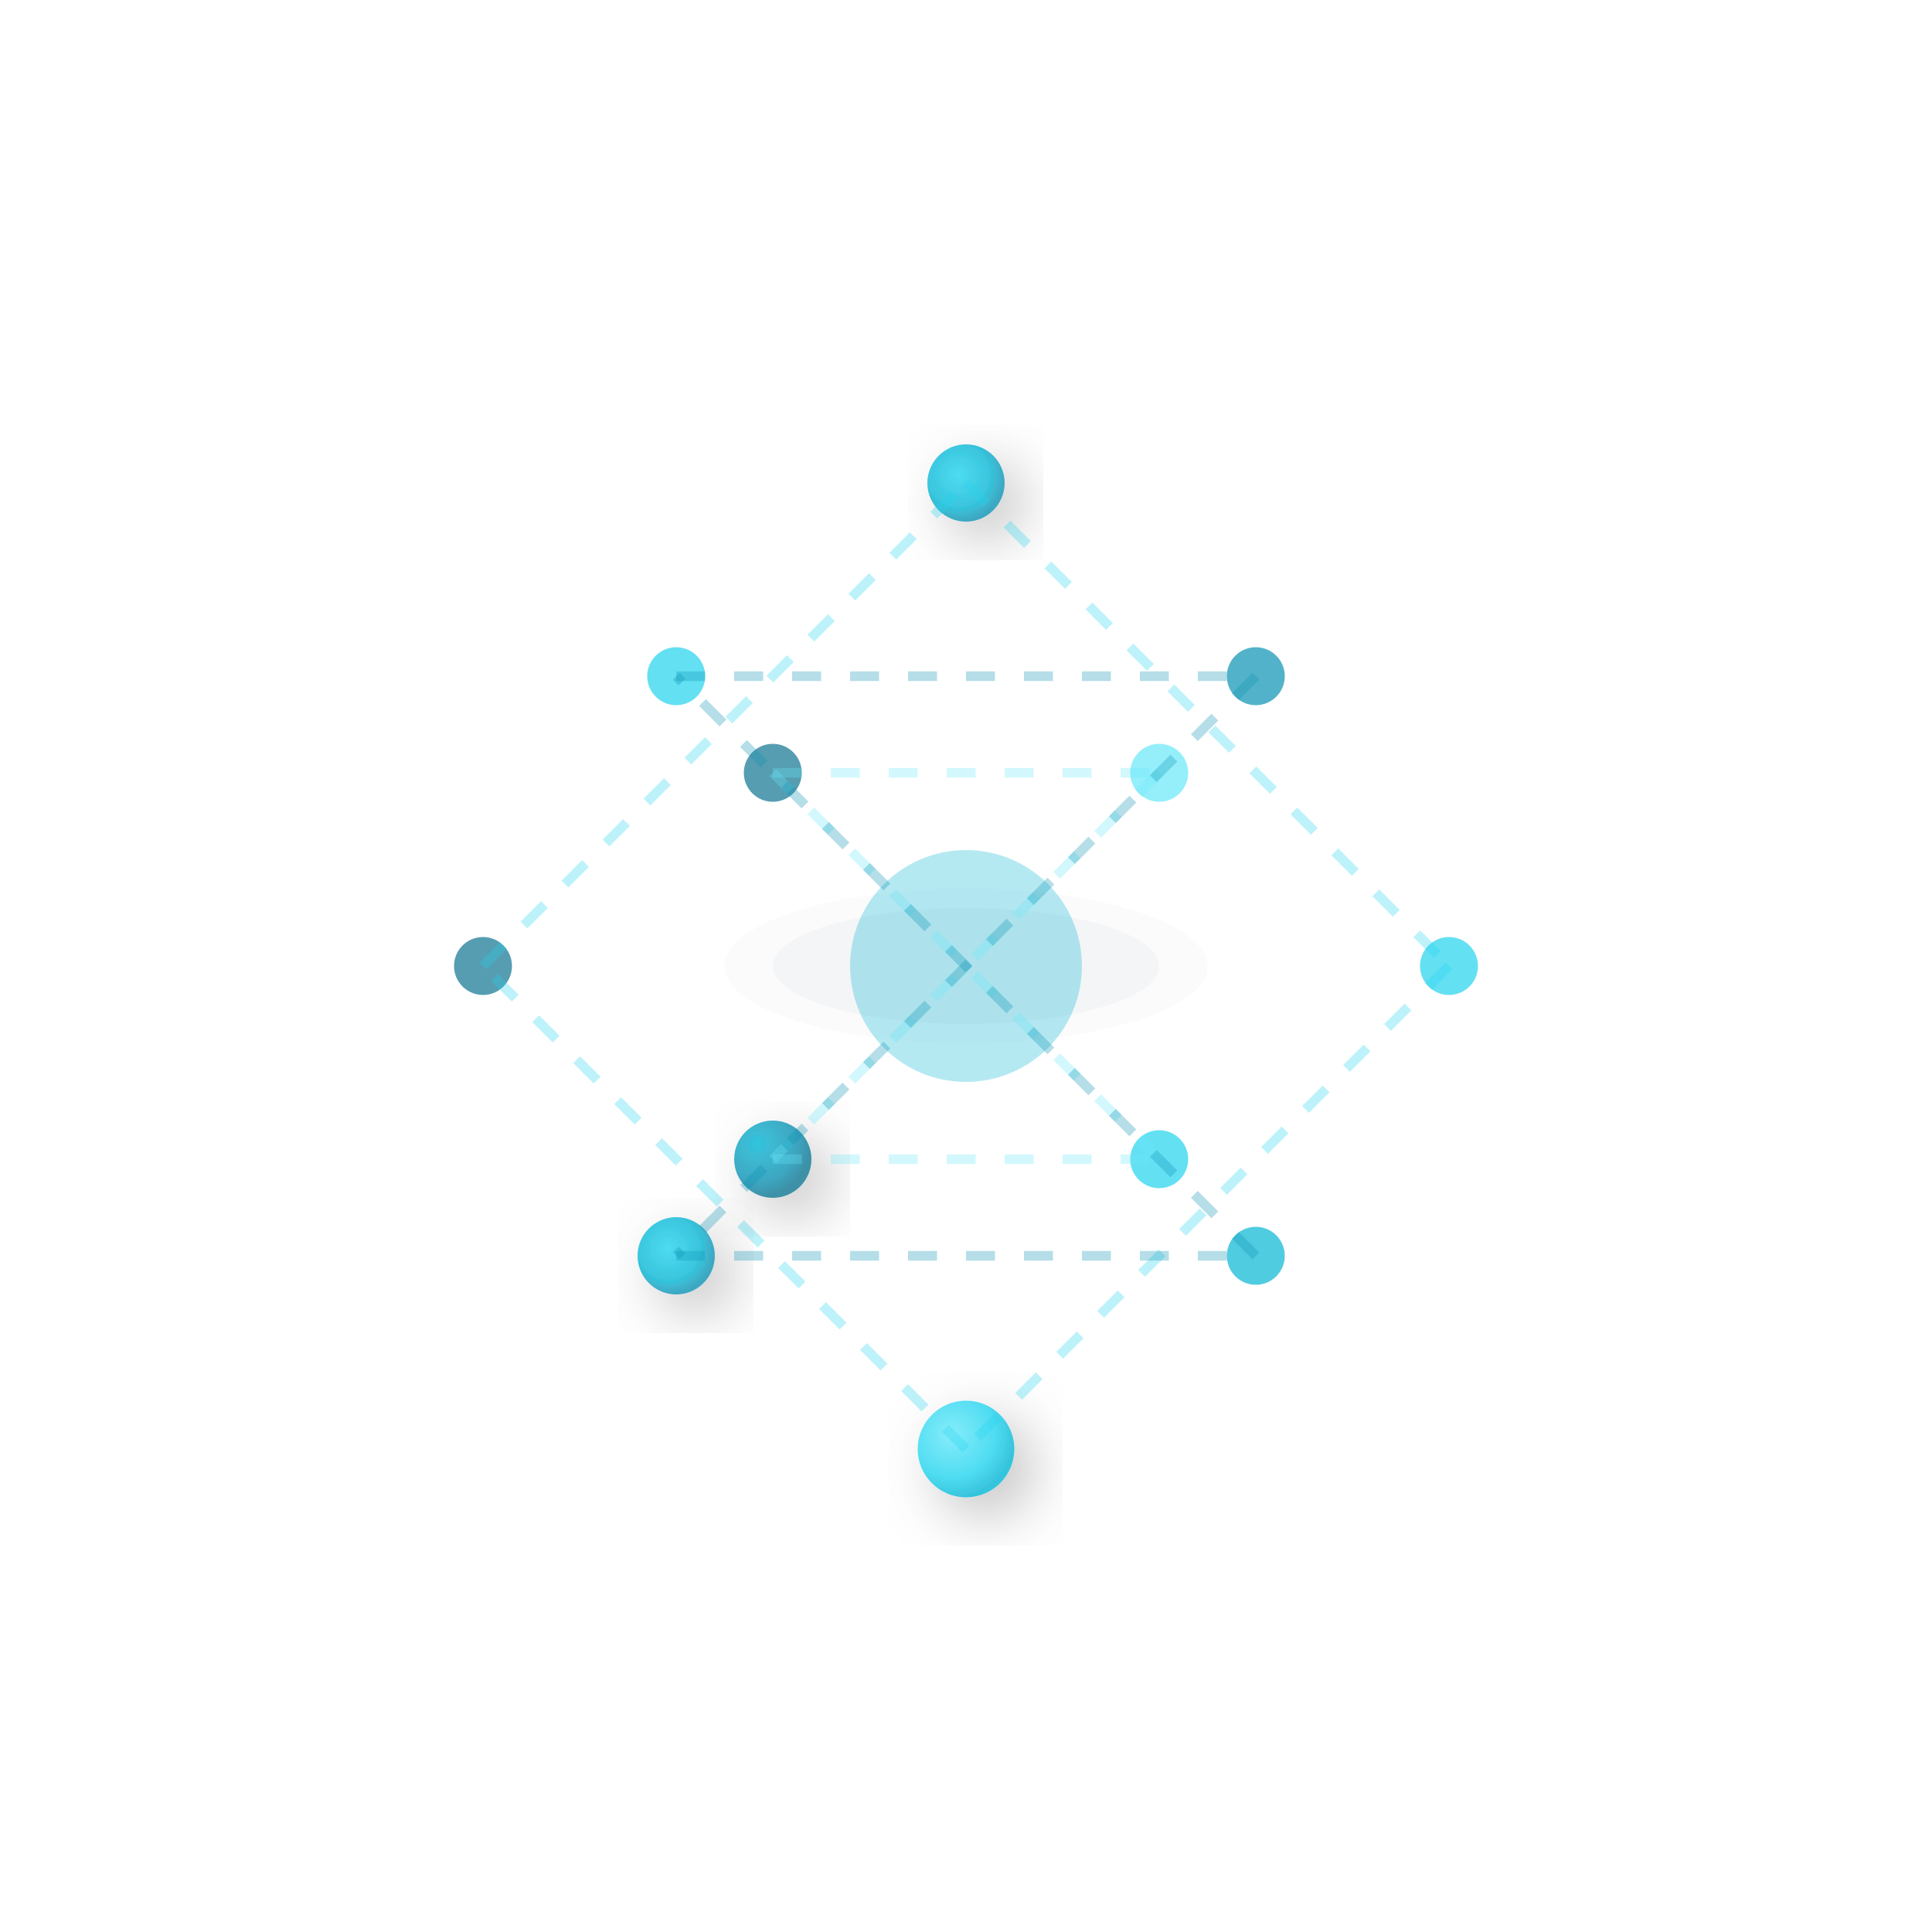
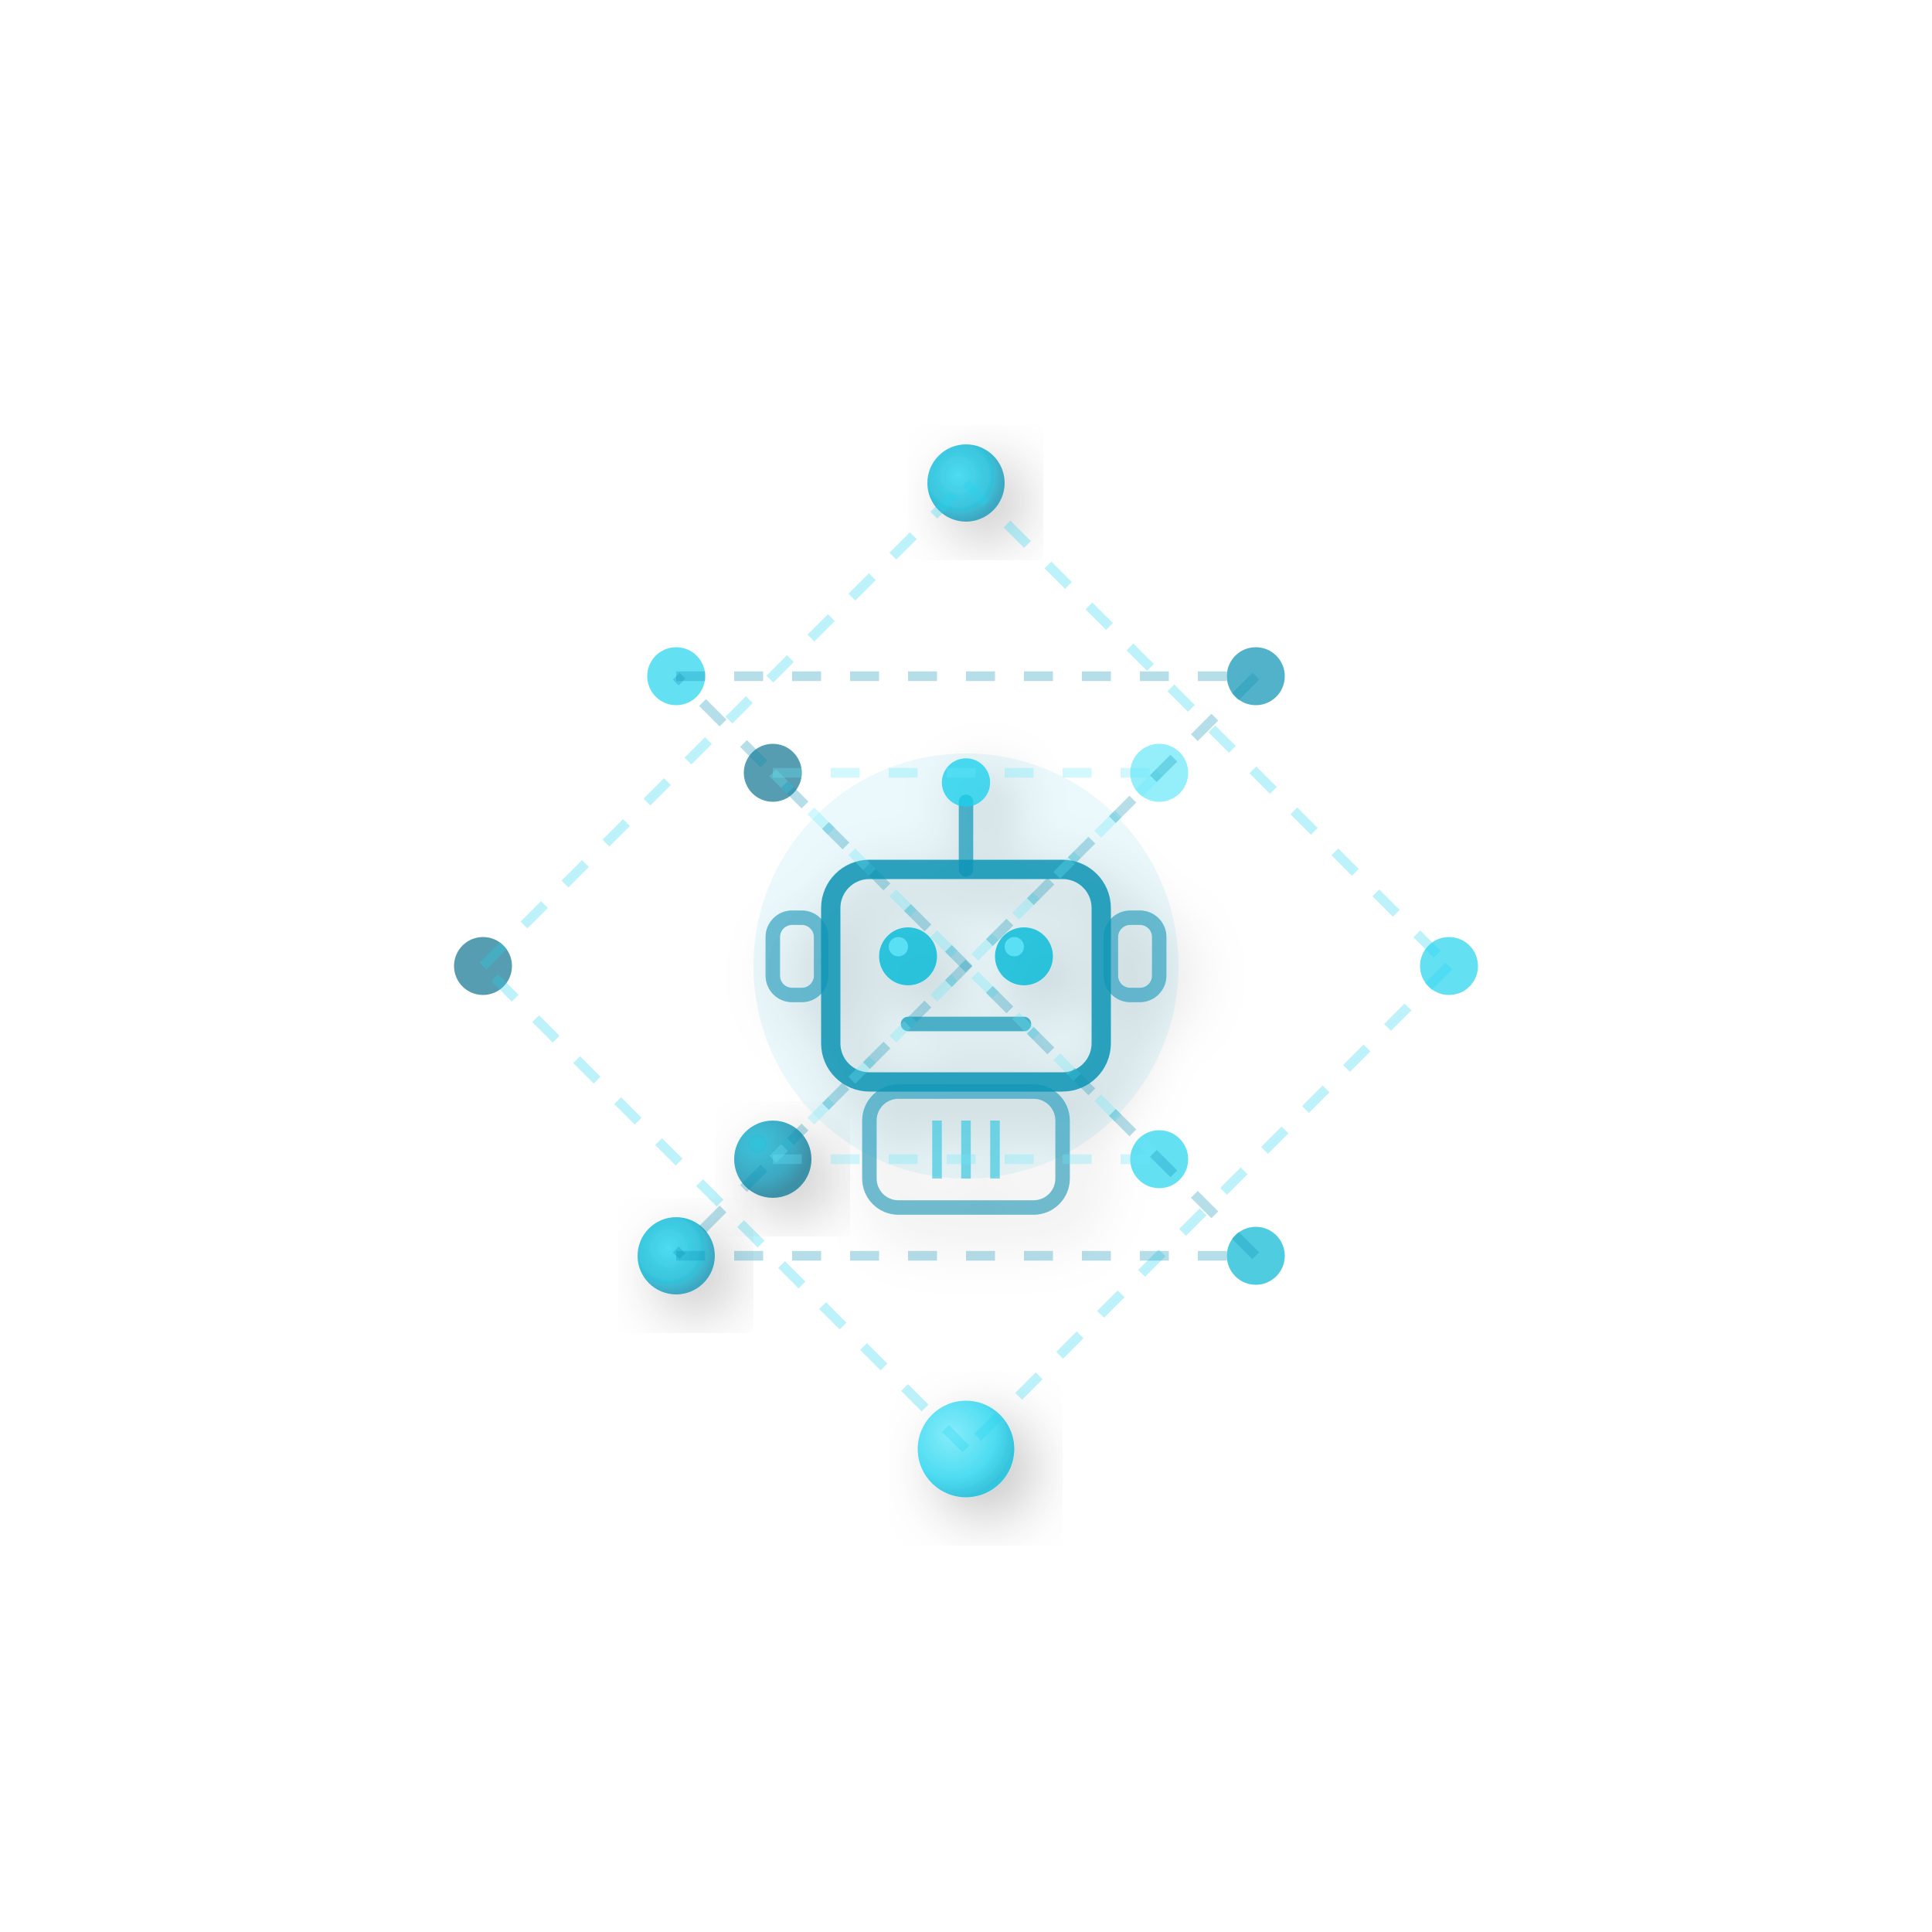
<svg xmlns="http://www.w3.org/2000/svg" width="200" height="200" viewBox="0 0 200 200">
  <defs>
    <radialGradient id="ragSphere1" cx="30%" cy="30%" r="70%">
      <stop offset="0%" style="stop-color:#06b6d4;stop-opacity:1" />
      <stop offset="70%" style="stop-color:#0891b2;stop-opacity:1" />
      <stop offset="100%" style="stop-color:#0e7490;stop-opacity:1" />
    </radialGradient>
    <radialGradient id="ragSphere2" cx="40%" cy="40%" r="60%">
      <stop offset="0%" style="stop-color:#22d3ee;stop-opacity:1" />
      <stop offset="70%" style="stop-color:#06b6d4;stop-opacity:1" />
      <stop offset="100%" style="stop-color:#0891b2;stop-opacity:1" />
    </radialGradient>
    <radialGradient id="ragSphere3" cx="35%" cy="35%" r="65%">
      <stop offset="0%" style="stop-color:#67e8f9;stop-opacity:1" />
      <stop offset="70%" style="stop-color:#22d3ee;stop-opacity:1" />
      <stop offset="100%" style="stop-color:#06b6d4;stop-opacity:1" />
    </radialGradient>
    <filter id="ragSphereShadow" x="-50%" y="-50%" width="200%" height="200%">
      <feDropShadow dx="2" dy="2" stdDeviation="3" flood-color="#000000" flood-opacity="0.3" />
    </filter>
  </defs>
-   <ellipse cx="100" cy="100" rx="25" ry="8" fill="#f8f9fa" opacity="0.6" class="ragBreathing" />
-   <ellipse cx="100" cy="100" rx="20" ry="6" fill="#e9ecef" opacity="0.4" class="ragBreathing" />
-   <circle cx="100" cy="100" r="12" fill="#06b6d4" opacity="0.3" class="ragPulseCenter" />
+   <g class="ragCenterPulse" filter="url(#ragSphereShadow)">
+     <rect x="86" y="90" width="28" height="22" rx="4" fill="none" stroke="#0891b2" stroke-width="2" opacity="0.85" />
+     <circle cx="94" cy="99" r="3" fill="#06b6d4" opacity="0.8" />
+     <circle cx="106" cy="99" r="3" fill="#06b6d4" opacity="0.8" />
+     <circle cx="93" cy="98" r="1" fill="#67e8f9" opacity="0.9" />
+     <circle cx="105" cy="98" r="1" fill="#67e8f9" opacity="0.9" />
+     <line x1="94" y1="106" x2="106" y2="106" stroke="#0891b2" stroke-width="1.5" stroke-linecap="round" opacity="0.7" />
+     <line x1="100" y1="90" x2="100" y2="83" stroke="#0891b2" stroke-width="1.5" stroke-linecap="round" opacity="0.7" />
+     <circle cx="100" cy="81" r="2.5" fill="#22d3ee" opacity="0.8" />
+     <rect x="80" y="95" width="5" height="8" rx="2" fill="none" stroke="#0891b2" stroke-width="1.5" opacity="0.6" />
+     <rect x="115" y="95" width="5" height="8" rx="2" fill="none" stroke="#0891b2" stroke-width="1.5" opacity="0.6" />
+     <rect x="90" y="113" width="20" height="12" rx="3" fill="none" stroke="#0891b2" stroke-width="1.5" opacity="0.6" />
+     <line x1="97" y1="116" x2="97" y2="122" stroke="#06b6d4" stroke-width="1" opacity="0.5" />
+     <line x1="100" y1="116" x2="100" y2="122" stroke="#06b6d4" stroke-width="1" opacity="0.5" />
+     <line x1="103" y1="116" x2="103" y2="122" stroke="#06b6d4" stroke-width="1" opacity="0.5" />
+   </g>
+   <circle cx="100" cy="100" r="22" fill="#06b6d4" opacity="0.08" class="ragPulseCenter" />
  <g class="ragOrbit1">
    <circle cx="100" cy="50" r="4" fill="url(#ragSphere2)" filter="url(#ragSphereShadow)" opacity="0.8" class="ragPathFollow1" />
    <circle cx="150" cy="100" r="3" fill="#22d3ee" opacity="0.7" class="ragPathFollow2" />
    <circle cx="100" cy="150" r="5" fill="url(#ragSphere3)" filter="url(#ragSphereShadow)" opacity="0.8" class="ragPathFollow3" />
    <circle cx="50" cy="100" r="3" fill="#0e7490" opacity="0.7" class="ragPathFollow4" />
    <line x1="100" y1="50" x2="150" y2="100" stroke="#22d3ee" stroke-width="1" stroke-dasharray="3,3" opacity="0.3" />
    <line x1="150" y1="100" x2="100" y2="150" stroke="#22d3ee" stroke-width="1" stroke-dasharray="3,3" opacity="0.3" />
    <line x1="100" y1="150" x2="50" y2="100" stroke="#22d3ee" stroke-width="1" stroke-dasharray="3,3" opacity="0.3" />
    <line x1="50" y1="100" x2="100" y2="50" stroke="#22d3ee" stroke-width="1" stroke-dasharray="3,3" opacity="0.3" />
  </g>
  <g class="ragOrbit2">
    <circle cx="120" cy="80" r="3" fill="#67e8f9" opacity="0.7" class="ragPathFollow5" />
    <circle cx="80" cy="120" r="4" fill="url(#ragSphere1)" filter="url(#ragSphereShadow)" opacity="0.8" class="ragPathFollow6" />
    <circle cx="120" cy="120" r="3" fill="#22d3ee" opacity="0.7" class="ragPathFollow7" />
    <circle cx="80" cy="80" r="3" fill="#0e7490" opacity="0.7" class="ragPathFollow8" />
    <line x1="120" y1="80" x2="80" y2="120" stroke="#67e8f9" stroke-width="1" stroke-dasharray="3,3" opacity="0.3" />
    <line x1="80" y1="120" x2="120" y2="120" stroke="#67e8f9" stroke-width="1" stroke-dasharray="3,3" opacity="0.3" />
    <line x1="120" y1="120" x2="80" y2="80" stroke="#67e8f9" stroke-width="1" stroke-dasharray="3,3" opacity="0.3" />
    <line x1="80" y1="80" x2="120" y2="80" stroke="#67e8f9" stroke-width="1" stroke-dasharray="3,3" opacity="0.3" />
  </g>
  <g class="ragOrbit3">
    <circle cx="130" cy="70" r="3" fill="#0891b2" opacity="0.7" class="ragPathFollow9" />
    <circle cx="70" cy="130" r="4" fill="url(#ragSphere2)" filter="url(#ragSphereShadow)" opacity="0.8" class="ragPathFollow10" />
    <circle cx="130" cy="130" r="3" fill="#06b6d4" opacity="0.7" class="ragPathFollow11" />
    <circle cx="70" cy="70" r="3" fill="#22d3ee" opacity="0.7" class="ragPathFollow12" />
    <line x1="130" y1="70" x2="70" y2="130" stroke="#0891b2" stroke-width="1" stroke-dasharray="3,3" opacity="0.3" />
    <line x1="70" y1="130" x2="130" y2="130" stroke="#0891b2" stroke-width="1" stroke-dasharray="3,3" opacity="0.3" />
    <line x1="130" y1="130" x2="70" y2="70" stroke="#0891b2" stroke-width="1" stroke-dasharray="3,3" opacity="0.3" />
    <line x1="70" y1="70" x2="130" y2="70" stroke="#0891b2" stroke-width="1" stroke-dasharray="3,3" opacity="0.3" />
  </g>
  <style>
-     .ragBreathing {
-       animation: ragBreathing 12s ease-in-out infinite;
+     .ragCenterPulse {
+       transform-origin: 100px 100px;
+       animation: ragCenterPulse 8s ease-in-out infinite;
    }
    .ragPulseCenter {
      animation: ragPulseCenter 18s ease-in-out infinite;
    }
    
    /* Path following animations for orbit 1 (diamond shape) */
    .ragPathFollow1 {
      animation: ragPath1 60s linear infinite;
      animation-delay: -30s;
    }
    .ragPathFollow2 {
      animation: ragPath1 60s linear infinite;
      animation-delay: -15s;
    }
    .ragPathFollow3 {
      animation: ragPath1 60s linear infinite;
      animation-delay: -45s;
    }
    .ragPathFollow4 {
      animation: ragPath1 60s linear infinite;
      animation-delay: -0s;
    }
    
    /* Path following animations for orbit 2 (square shape) */
    .ragPathFollow5 {
      animation: ragPath2 72s linear infinite;
      animation-delay: -36s;
    }
    .ragPathFollow6 {
      animation: ragPath2 72s linear infinite;
      animation-delay: -18s;
    }
    .ragPathFollow7 {
      animation: ragPath2 72s linear infinite;
      animation-delay: -54s;
    }
    .ragPathFollow8 {
      animation: ragPath2 72s linear infinite;
      animation-delay: -0s;
    }
    
    /* Path following animations for orbit 3 (diamond shape) */
    .ragPathFollow9 {
      animation: ragPath3 84s linear infinite;
      animation-delay: -42s;
    }
    .ragPathFollow10 {
      animation: ragPath3 84s linear infinite;
      animation-delay: -21s;
    }
    .ragPathFollow11 {
      animation: ragPath3 84s linear infinite;
      animation-delay: -63s;
    }
    .ragPathFollow12 {
      animation: ragPath3 84s linear infinite;
      animation-delay: -0s;
    }
    
    /* Path 1: Diamond shape - 100,50 -&gt; 150,100 -&gt; 100,150 -&gt; 50,100 -&gt; 100,50 */
    @keyframes ragPath1 {
      0%, 100% { transform: translate(0px, 0px); }
      25% { transform: translate(50px, 50px); }
      50% { transform: translate(0px, 100px); }
      75% { transform: translate(-50px, 50px); }
    }
    
    /* Path 2: Square shape - 120,80 -&gt; 80,120 -&gt; 120,120 -&gt; 80,80 -&gt; 120,80 */
    @keyframes ragPath2 {
      0%, 100% { transform: translate(0px, 0px); }
      25% { transform: translate(-40px, 40px); }
      50% { transform: translate(0px, 40px); }
      75% { transform: translate(-40px, 0px); }
    }
    
    /* Path 3: Diamond shape - 130,70 -&gt; 70,130 -&gt; 130,130 -&gt; 70,70 -&gt; 130,70 */
    @keyframes ragPath3 {
      0%, 100% { transform: translate(0px, 0px); }
      25% { transform: translate(-60px, 60px); }
      50% { transform: translate(0px, 60px); }
      75% { transform: translate(-60px, 0px); }
    }
    
-     @keyframes ragBreathing {
-       0%, 100% { opacity: 0.4; }
-       50% { opacity: 0.8; }
+     @keyframes ragCenterPulse {
+       0%, 100% { transform: scale(1); opacity: 0.9; }
+       50% { transform: scale(1.06); opacity: 1; }
    }
    
    @keyframes ragPulseCenter {
      0%, 100% { 
        opacity: 0.2;
        transform: scale(0.8);
      }
      50% { 
        opacity: 0.4;
        transform: scale(1.2);
      }
    }
  </style>
</svg>
